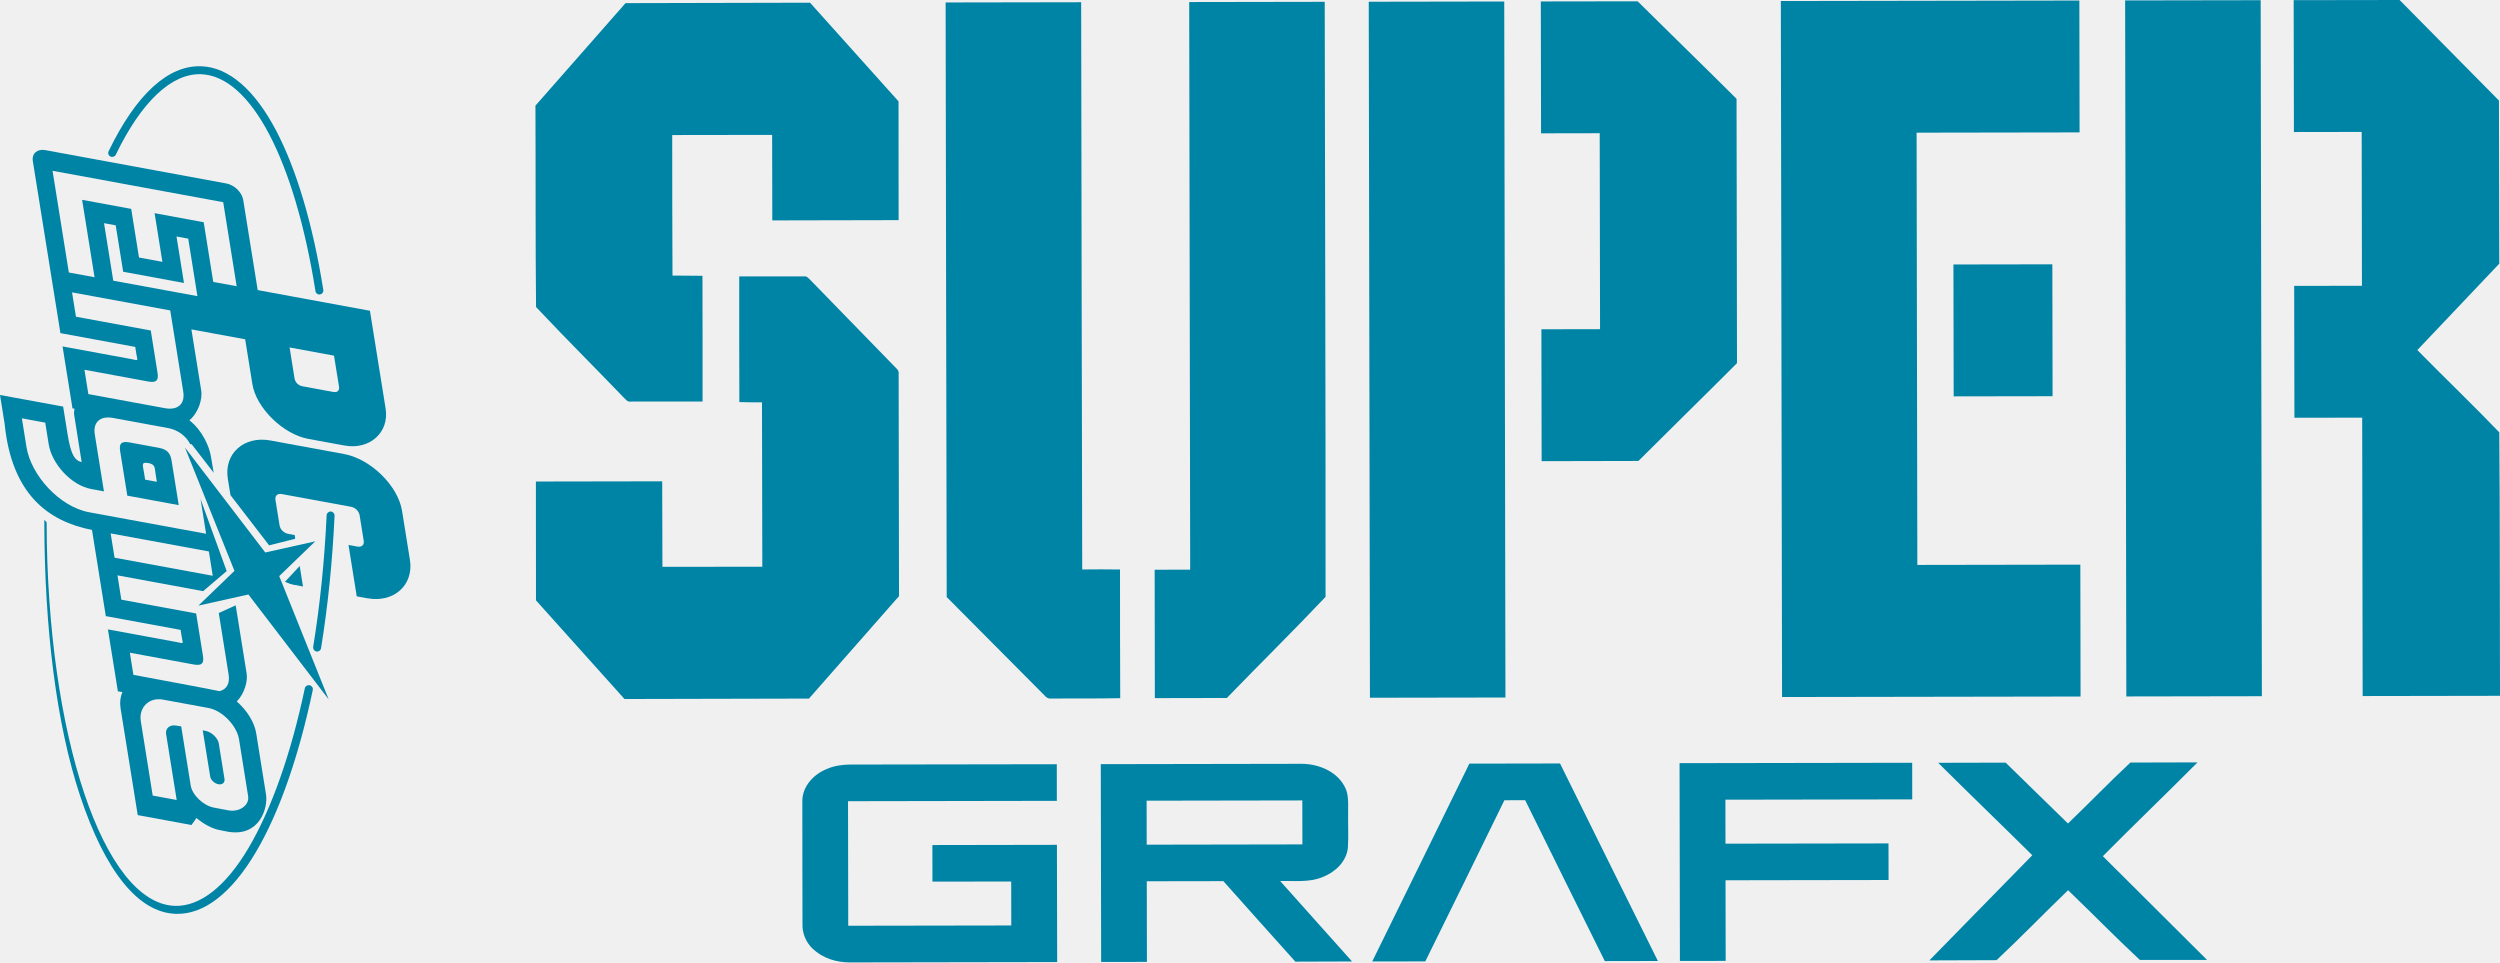
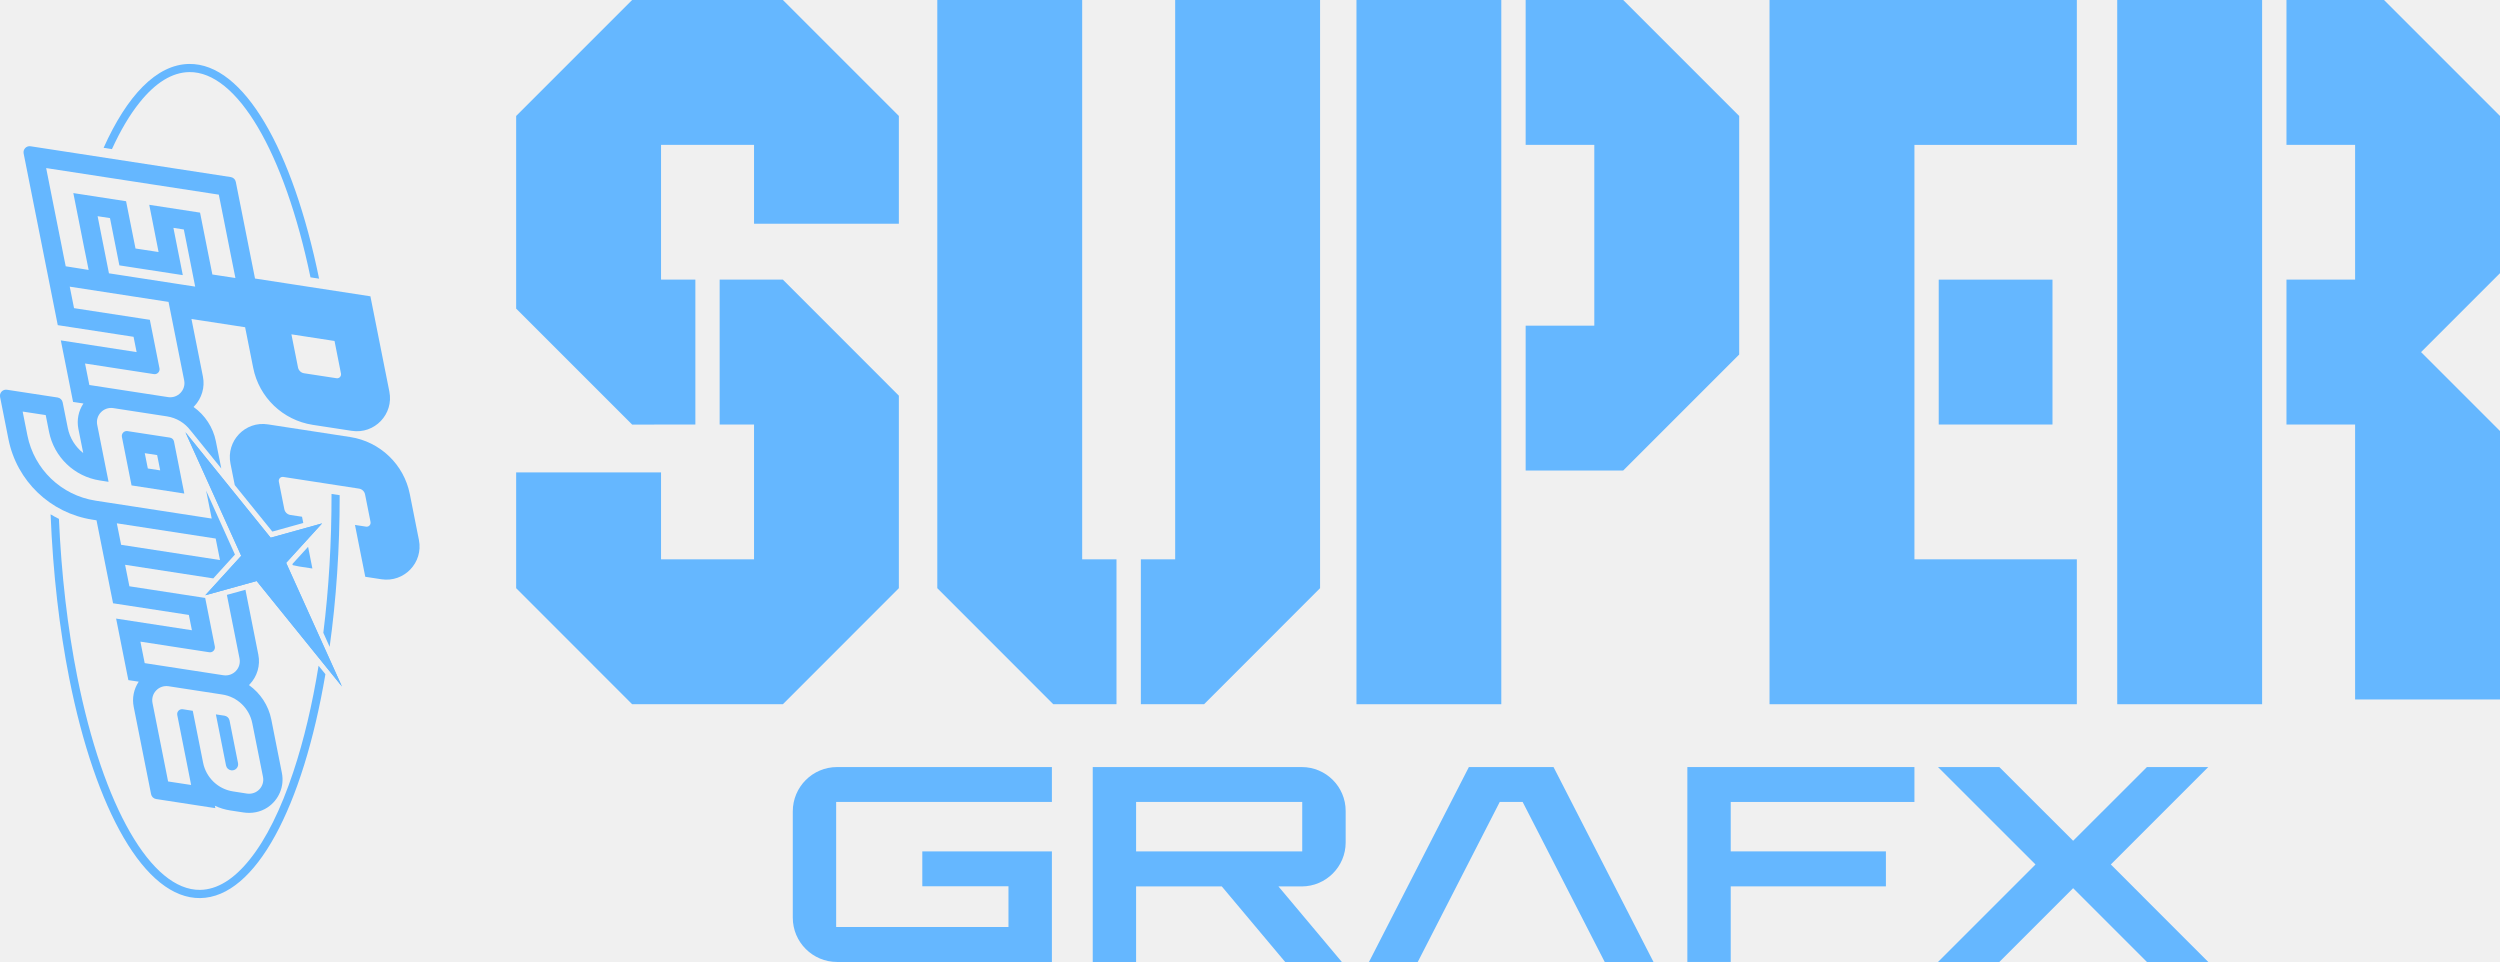
- <svg xmlns="http://www.w3.org/2000/svg" enable-background="new 0 0 138.008 53.128" viewBox="0 0 138.008 53.128">
-   <g fill="#0084a6">
-     <path d="m44.717.149 4.885 5.447c-.005 2.186.009 4.371.005 6.556-2.324.004-4.649.007-6.974.015-.004-1.575-.003-3.147-.009-4.72-1.839.001-3.678.008-5.515.008.001 2.587.001 5.17.015 7.757.551-.001 1.102.011 1.654.013 0 2.314.014 4.628.006 6.941-1.34-.009-2.68.007-4.022.002-.15.007-.24-.148-.344-.236-1.601-1.667-3.245-3.3-4.827-4.985-.036-3.703-.015-7.409-.033-11.116l4.973-5.658z" />
-     <path d="m52.261 32.959c-.027-10.942-.039-21.883-.059-32.823 2.494-.004 4.987-.009 7.482-.013.02 10.437.03 20.876.058 31.314.695-.005 1.391-.014 2.086.001-.002 2.369.004 4.736.012 7.103-1.271.028-2.543.012-3.814.019-.15.024-.266-.057-.358-.162z" />
-     <path d="m65.648.113c2.494-.004 4.988-.009 7.481-.013.012 10.949.054 21.901.046 32.849-1.786 1.889-3.643 3.713-5.449 5.582-1.326.006-2.648.006-3.975.008-.006-2.361-.012-4.724-.01-7.086.652-.007 1.307-.005 1.961-.004-.015-10.447-.036-20.892-.054-31.336z" />
-     <path d="m75.559.096c2.494-.004 4.986-.009 7.48-.013.022 12.809.044 25.613.066 38.422-2.494.004-4.986.009-7.48.013-.022-12.809-.044-25.614-.066-38.422z" />
-     <path d="m90.403.072c1.813 1.801 3.652 3.58 5.46 5.383l.025 14.59c-1.802 1.81-3.633 3.594-5.442 5.401-1.78.007-3.562.008-5.343.012-.004-2.427-.008-4.853-.013-7.281 1.08-.002 2.158-.004 3.238-.006-.006-3.605-.012-7.211-.019-10.817-1.08.002-2.158.004-3.238.006-.004-2.428-.008-4.854-.013-7.28z" />
-     <path d="m98.308.057c5.493-.009 10.987-.019 16.479-.028.004 2.427.008 4.852.013 7.28-2.999.005-5.997.01-8.998.015.014 7.952.027 15.908.041 23.861 3.001-.005 5.999-.01 8.998-.015.004 2.428.008 4.853.013 7.28-5.492.009-10.986.019-16.479.028-.023-12.808-.045-25.613-.067-38.421z" />
-     <path d="m117.314.024c2.496-.004 4.988-.009 7.483-.013.022 12.809.044 25.613.066 38.422-2.495.004-4.987.009-7.483.013-.022-12.809-.044-25.613-.066-38.422z" />
-     <path d="m133.445 19.324c1.496 1.525 3.047 3.003 4.524 4.544.041 4.848.021 9.696.039 14.543-2.528.004-5.056.009-7.582.013-.009-5.122-.018-10.246-.026-15.368-1.249.002-2.495.004-3.741.006-.004-2.427-.008-4.853-.013-7.28 1.246-.002 2.492-.004 3.741-.006-.005-2.831-.01-5.663-.015-8.493-1.249.002-2.495.004-3.741.006-.004-2.428-.008-4.854-.013-7.28l5.847-.009 5.486 5.551c.01 3.001.008 6.003.017 9.004z" />
-     <path d="m107.836 14.6 5.46-.009c.004 2.428.008 4.853.013 7.281-1.82.003-3.64.006-5.46.009-.004-2.427-.008-4.853-.013-7.281z" />
-     <path d="m44.657 38.564-10.183.024-4.886-5.446c.004-2.188-.01-4.372-.005-6.56 2.324-.002 4.649-.005 6.973-.012.007 1.574.005 3.147.012 4.721 1.837-.002 3.676-.01 5.514-.007l-.018-9.074c-.416.001-.834 0-1.249-.014-.003-2.313-.015-4.625-.007-6.939 1.205.008 2.41-.007 3.614.001.13-.016.208.111.296.182 1.593 1.643 3.191 3.277 4.785 4.917.087.081.121.18.105.301.007 4.084.012 8.168.021 12.25z" />
-     <path d="m58.359 53.108c-3.809.007-7.617.013-11.428.02-.749.008-1.523-.231-2.07-.757-.366-.35-.58-.848-.561-1.355-.002-2.264-.012-4.526-.008-6.789-.006-.816.628-1.492 1.355-1.779.524-.233 1.107-.253 1.67-.243 3.674-.003 7.349-.013 11.021-.017.001.672.002 1.348.003 2.021-3.843.007-7.684.013-11.527.02.004 2.291.008 4.584.012 6.875 3.001-.005 6-.01 9-.015-.001-.809-.003-1.617-.004-2.427-1.449.002-2.9.005-4.348.007-.001-.675-.002-1.348-.003-2.02 2.291-.004 4.583-.008 6.875-.012z" />
-     <path d="m60.767 42.184c3.675-.006 7.351-.013 11.026-.019.928-.011 1.947.373 2.416 1.218.27.455.203 1.001.212 1.508-.011.636.026 1.274-.013 1.91-.079.77-.715 1.356-1.406 1.62-.741.305-1.553.192-2.332.216l3.967 4.438-3.129.011c-1.327-1.48-2.654-2.957-3.974-4.444l-4.228.007.008 4.45-2.527.004zm2.53 2.017c.001.808.003 1.619.004 2.428 2.864-.005 5.729-.01 8.595-.015-.001-.809-.003-1.62-.004-2.428-2.865.005-5.73.01-8.595.015z" />
-     <path d="m88.591 53.056c-1.466-2.961-2.942-5.916-4.396-8.882l-1.148.002c-1.442 2.971-2.91 5.931-4.366 8.897l-2.93.004c1.787-3.643 3.584-7.277 5.362-10.922l5.006-.009c1.791 3.64 3.602 7.267 5.402 10.904z" />
-     <path d="m92.717 42.129c4.281-.007 8.56-.015 12.842-.022.001.675.002 1.348.003 2.021-3.438.006-6.877.012-10.314.018.001.808.003 1.619.004 2.428 3.001-.005 6-.01 9-.015.001.673.002 1.346.003 2.02-3 .005-5.999.01-9 .015.003 1.483.005 2.965.008 4.45-.842.001-1.684.003-2.527.004-.007-3.64-.013-7.278-.019-10.919z" />
-     <path d="m121.837 52.992-3.711-.001c-1.346-1.253-2.633-2.575-3.962-3.849-1.324 1.278-2.607 2.604-3.948 3.862l-3.709.013 5.682-5.805c-1.725-1.708-3.476-3.391-5.196-5.103l3.724-.009 3.441 3.36c1.16-1.109 2.271-2.272 3.446-3.364l3.706-.011c-1.727 1.739-3.502 3.437-5.225 5.18z" />
-     <path d="m5.973 8.444c0-.032.008-.066.023-.096 1.515-3.137 3.287-4.76 5.121-4.69 1.509.057 2.938 1.288 4.129 3.556 1.131 2.155 2.03 5.195 2.601 8.791.02.118-.063.232-.183.25-.119.02-.233-.062-.249-.182-1.158-7.284-3.578-11.873-6.315-11.976-1.621-.06-3.296 1.516-4.707 4.442-.054.109-.185.154-.295.102-.078-.038-.125-.116-.125-.197z" />
-     <path d="m17.288 35.75c0-.014 0-.024 0-.037.377-2.316.627-4.762.743-7.265.004-.122.107-.215.229-.211.121.007.214.112.209.231-.116 2.521-.367 4.983-.746 7.316-.019.12-.133.201-.254.183-.106-.019-.181-.113-.181-.217z" />
-     <path d="m2.447 28.856c0-.062 0-.122 0-.185 0-.12 0-.219 0-.219s0 .1 0 .22v.001c0 .061.128.122.128.182.02 11.762 3.157 21.037 7.086 21.152 1.376.04 2.802-1.067 4.06-3.201 1.257-2.127 2.339-5.173 3.106-8.808.024-.12.148-.196.267-.17.118.024.198.141.173.26-.774 3.683-1.857 6.776-3.136 8.942-1.348 2.282-2.875 3.464-4.419 3.417-2.09-.061-3.907-2.365-5.282-6.489-1.328-3.988-1.973-9.344-1.983-15.102z" />
-     <path d="m13.712 32.817 4.433 5.793-2.731-6.807 1.99-1.92-2.761.615-4.433-5.793 2.733 6.809-1.991 1.918z" />
-     <path d="m8.179 25.56c.409.081.351.235.417.65l.062.387-.647-.12-.061-.386c-.065-.416-.176-.598.229-.531zm.59-.839-1.62-.298c-.442-.08-.585.053-.517.479l.396 2.46 2.839.523-.396-2.461c-.067-.426-.261-.621-.702-.703zm2.579 15.626-.156-.03.409 2.54c.032.201.235.394.454.435s.371-.089.338-.291l-.104-.652-.168-1.04-.041-.263c-.05-.304-.398-.639-.732-.699zm-7.347-17.805.113.019c-.008.088-.041.204-.025.307l.418 2.638c-.527-.097-.659-.793-.828-1.853l-.193-1.209-3.486-.64.255 1.587c.392 3.906 2.414 5.39 4.823 5.863l.763 4.758 4.129.76.063.388c.067.424.145.362-.296.281l-3.779-.696.549 3.417.25.045c-.113.259-.153.56-.103.88l.949 5.909 2.969.547.273-.385c.393.332.873.591 1.277.665l.469.093c1.749.292 2.213-1.322 2.094-2.059l-.544-3.393c-.098-.6-.517-1.261-1.071-1.742.44-.446.61-1.132.547-1.531l-.606-3.775-.934.424.544 3.404c.08.491-.117.819-.504.911-.103-.037-4.753-.902-4.753-.902l-.195-1.221 3.521.649c.44.081.582-.051.514-.476l-.376-2.34-4.13-.761-.213-1.342 4.728.872 1.301-1.108-1.444-3.978.302 1.887.004.03-6.456-1.187c-1.64-.303-3.21-2.048-3.458-3.6l-.254-1.585 1.289.238.194 1.207c.173 1.062 1.235 2.254 2.347 2.457l.7.132-.505-3.145c-.109-.675.301-1.042 1.013-.909l3.035.558c.538.099.987.435 1.219.885l.081.007 1.216 1.575-.158-.922c-.077-.488-.447-1.398-1.183-1.974.519-.437.724-1.201.654-1.632l-.544-3.387 2.969.547.396 2.471c.211 1.317 1.694 2.769 3.085 3.026l1.999.367c1.392.257 2.484-.722 2.273-2.037l-.866-5.402-6.196-1.141-.799-4.972c-.067-.422-.482-.829-.927-.913l-10.004-1.843c-.444-.08-.751.194-.683.614l1.522 9.49 4.131.761.061.388c.068.426.145.362-.296.28l-3.778-.695zm2.251-7.048-.509-3.174.644.119.413 2.562 3.356.619-.412-2.564.647.118.507 3.174zm-1.033-.19-1.419-.262-.899-5.614 9.421 1.733.742 4.638-1.292-.236-.527-3.295-2.711-.5.431 2.686-1.292-.238-.43-2.685-2.71-.5zm-.342 6.451-.215-1.343 3.521.648c.44.082.582-.053.514-.476l-.374-2.34-4.13-.76-.216-1.344 5.42.997.006.032.713 4.454c.11.674-.298 1.041-1.011.91zm6.658 8.718.209 1.311-5.42-.997-.215-1.341 5.42.996zm-2.538 8.148 2.508.461c.792.147 1.571.998 1.689 1.724l.503 3.14c.085.527-.506.897-1.085.789l-.806-.153c-.579-.107-1.195-.696-1.279-1.223l-.524-3.261-.293-.045c-.332-.062-.592.16-.541.465l.585 3.644-1.325-.244-.656-4.109c-.118-.727.429-1.334 1.224-1.188zm6.989-19.441 2.452.453.276 1.708c.035.225-.091.34-.329.293l-1.679-.308c-.236-.044-.409-.214-.446-.436z" />
-     <path d="m14.858 30.106 1.437-.364-.025-.205-.355-.065c-.245-.044-.447-.243-.483-.474l-.226-1.404c-.036-.232.11-.365.356-.32l3.809.701c.243.043.444.241.482.474l.225 1.404c.038.231-.111.363-.355.319l-.485-.09.455 2.839.581.105c1.464.27 2.576-.728 2.356-2.113l-.436-2.716c-.223-1.383-1.733-2.864-3.197-3.133l-4.065-.748c-1.467-.271-2.576.727-2.356 2.112l.148.907z" />
-     <path d="m15.729 32.118c.199.073.276.124.481.162l.516.096-.181-1.131z" />
+ <svg xmlns="http://www.w3.org/2000/svg" version="1.1" id="Layer_1" x="0px" y="0px" viewBox="0 0 3839 1477.2" style="enable-background:new 0 0 3839 1477.2;" xml:space="preserve">
+   <style type="text/css">
+ 	.st0{fill:#C497FF;}
+ 	.st1{fill:#65B7FF;}
+ 	.st2{fill:#FFFFFF;}
+ 	.st3{fill:#636363;}
+ </style>
+   <g>
+     <g>
+       <g>
+         <polygon class="st1" points="525.1,1054.2 439.4,864.3 494.6,803.7 415.6,825.7 284.7,663.7 370.4,853.5 315.2,914.1      394.1,892.2    " />
+         <g>
+           <polygon class="st1" points="525.1,1054.2 439.4,864.3 494.6,803.7 415.6,825.7 284.7,663.7 370.4,853.5 315.2,914.1       394.1,892.2     " />
+         </g>
+         <g>
+           <path class="st1" d="M448.9,866.2l0.8,1.7c3.2,0.8,6.4,1.4,9.7,2l20.3,3.1l-6.6-33.3L448.9,866.2z" />
+           <path class="st1" d="M353.9,711.8l6.6,33.1l57.7,71.4l47.5-13.2l-1.9-9.6l-17.8-2.7c-4.7-0.7-8.5-4.3-9.4-9l-8.4-42.2      c-0.8-4.2,2.7-7.9,6.9-7.2l116.1,17.9c4.7,0.7,8.5,4.3,9.4,9l8.4,42.2c0.8,4.2-2.7,7.9-6.9,7.2l-17-2.6l15.8,79.6l24.7,3.8      c35,5.4,64.6-25.6,57.7-60.3l-14-70.5c-9-45.5-45.6-80.5-91.5-87.6l-126.2-19.4C376.6,646.1,347,677.1,353.9,711.8z" />
+         </g>
+         <path class="st1" d="M214.3,157.5c24.5-30.7,50.2-46.4,76.3-46.8c73.3-1,145.9,122.3,186.2,315.2l13.2,2     C449.5,230.3,374.5,97,290.4,98.2c-49.9,0.7-95.3,48.5-131.3,128.8l12.8,2C185,200.4,199.1,176.4,214.3,157.5z" />
+         <path class="st1" d="M521.6,760.4l-12.5-1.9c0.1,74.1-4.2,145.9-12.6,213.2l9.7,21.6C516.2,921.4,521.7,842.9,521.6,760.4z" />
+         <path class="st1" d="M499.7,1035.3l-10.5-13c-9.6,59.5-22.6,114.5-38.8,163.1c-19.2,57.7-41.6,102.9-66.8,134.3     c-24.5,30.7-50.2,46.4-76.3,46.8c-74.8,1-148.8-127.4-188.6-327c-14.9-74.8-24.5-157.8-28.2-242.7c-4.4-2.2-8.7-4.5-12.8-7     c3.6,90.7,13.6,176.1,28.7,252.2c40.1,201.6,115.9,338.2,201.1,337.1C392.9,1377.9,465.1,1238.7,499.7,1035.3z" />
+         <g>
+           <path class="st1" d="M365.5,1171.8l-13-65.4c-0.8-3.9-3.9-6.8-7.8-7.4l-13.2-2l15.6,78.5c0.8,3.9,3.9,6.8,7.8,7.4l0,0      C361.3,1183.9,366.8,1178.2,365.5,1171.8z" />
+           <path class="st1" d="M261,672l-65.3-10c-5.1-0.8-9.5,3.8-8.5,8.9l14.8,74.5l81,12.5L267.2,678C266.6,674.9,264.1,672.5,261,672z       M241.3,698.8l4.7,23.5l-19-2.9l-4.7-23.5L241.3,698.8z" />
+           <path class="st1" d="M410.8,1239.9c17.7-11.7,26.1-32.7,22.1-52.8l-16.3-82.3c-4.3-21.7-16.9-40.4-34.3-52.8      c0.4-0.4,0.8-0.8,1.2-1.2c11.5-12.1,16.5-29.1,13.2-45.5l-19.8-99.7l-28.5,7.9l19.4,97.6c3,14.8-9.7,28.1-24.7,25.8l-120.9-18.6      l-6.6-33l105.8,16.3c5.1,0.8,9.5-3.8,8.5-8.9l-14.8-74.5l-116.4-17.9l-6.6-33l135.4,20.9l33.3-36.6l-44.3-98.2l2,9.9l6.6,33l0,0      l-178.4-27.5c-52.5-8.1-94.2-48.1-104.6-100.1L34.8,632l35.4,5.4l5.1,25.7c7.7,38.8,38.9,68.7,78,74.7l13.4,2.1l-17.4-87.4      c-3-14.8,9.7-28.1,24.7-25.8l82.5,12.7c14.7,2.3,27.5,10.2,36,21.6l0.1,0l47.2,58.4l-8.3-41.7c-4.3-21.7-16.9-40.4-34.3-52.8      c0.4-0.4,0.8-0.8,1.2-1.2c11.5-12.1,16.5-29.1,13.2-45.5l-17.6-88.4l16,2.5l66.4,10.2l12.4,62.3c9,45.5,45.6,80.5,91.5,87.6      l59.9,9.2c35,5.4,64.6-25.6,57.7-60.3L568.8,455l-177.2-27.3l-29.5-148.4c-0.8-3.9-3.9-6.8-7.8-7.4L46.9,224.6      c-6.4-1-11.9,4.7-10.6,11.1l39.6,199.2l0,0l12.8,64.4l116.4,17.9l4.7,23.5L93.4,522.7l18.8,94.5l15.9,2.4      c-7.5,11.2-10.4,25.1-7.8,38.6l7.5,37.5c-12-9.4-20.6-22.9-23.7-38.4l-7.9-39.5c-0.8-3.9-3.9-6.8-7.8-7.4l-77.7-11.9      c-6.4-1-11.9,4.7-10.6,11.1l12.9,64.9c12.8,64.2,64.3,113.5,129,123.5l6.2,1l12.7,63.7l0,0l12.7,63.7l116.4,17.9l4.7,23.5      l-116.4-17.9l18.8,94.5l15.9,2.4c-7.5,11.2-10.4,25.1-7.7,38.6l26.7,134.2c0.8,3.9,3.9,6.8,7.8,7.4l90.9,14l-0.7-3.7      c7.3,3.5,15.2,5.9,23.5,7.2l20.3,3.1C386.7,1249.6,400,1247.1,410.8,1239.9z M513.7,523.6l9.9,50c0.8,4.2-2.7,7.9-6.9,7.2      l-49.7-7.6c-4.7-0.7-8.5-4.3-9.4-9l-10.1-50.8L513.7,523.6z M100.9,408.9L98,394.6l-3.3-16.8L76,284l-5.1-25.9L336,298.9      l2.2,10.9l16,80.6l7.3,36.5l-35.4-5.4L324,411l-16.8-84.5l-78-12L237,354l1.4,7.1l5.1,25.9l-35.4-5.4l-2.8-13.9l-3.8-19.1      l-7.9-39.6l-81-12.5l17.2,86.8l1,4.8l5.3,26.4L100.9,408.9z M149.9,332l19,2.9l14.4,72.6l97.4,15l-14.4-72.6l16,2.5l12,60.3      l5.4,27.4l-25.4-3.9l-107-16.5L149.9,332z M137.2,591.2l-6.6-33l105.8,16.3c5.1,0.8,9.5-3.8,8.5-8.9l-14.8-74.5l-116.4-17.9      l-6.6-33l151.7,23.4l24,120.4c3,14.8-9.7,28.1-24.7,25.8L137.2,591.2z M186,836.6l-6.6-33L331.2,827l6.6,33L186,836.6z       M379.2,1218.6l-21.3-3.3c-23.1-3.5-41.4-21.2-46-44l-15.9-79.8l-15.3-2.4c-5.1-0.8-9.5,3.8-8.5,8.9l14.8,74.5l2.9,14.7      l3.6,18.2l-35.4-5.4l-1.2-6.2l-22.7-114.2c-3-14.8,9.7-28.1,24.7-25.8l82.5,12.7c23.1,3.5,41.4,21.2,46,44l16.4,82.2      C406.9,1207.7,394.2,1220.9,379.2,1218.6z" />
+         </g>
+       </g>
+     </g>
+     <g>
+       <g>
+         <g>
+           <g>
+             <polygon class="st1" points="1202.2,0 970.7,0 792.6,178.1 792.6,473.9 970.7,652 1067.8,651.9 1067.8,429.4 1015.1,429.4        1015.1,222.5 1157.9,222.5 1157.9,343.6 1380.3,343.6 1380.3,178.1      " />
+             <polygon class="st1" points="1105.1,429.4 1105.1,651.9 1157.9,651.9 1157.9,858.9 1015.1,858.9 1015.1,725.4 792.6,725.4        792.6,903.2 970.7,1081.4 1202.2,1081.4 1380.3,903.2 1380.3,607.6 1202.2,429.4      " />
+           </g>
+           <g>
+             <polygon class="st1" points="1714.5,858.9 1661.8,858.9 1661.8,0 1439.3,0 1439.3,903.2 1617.4,1081.4 1714.5,1081.4      " />
+             <polygon class="st1" points="1804.6,0 1804.6,858.9 1751.9,858.9 1751.9,1081.4 1849,1081.4 2027.1,903.2 2027.1,0      " />
+           </g>
+           <g>
+             <polygon class="st1" points="3473.7,429.4 3473.7,222.5 3473.7,0 3473.7,0 3251.2,0 3251.2,1081.4 3473.7,1081.4        3473.7,1039.1 3473.7,651.9      " />
+             <polygon class="st1" points="3660.9,0 3619.1,0 3588.6,0 3511.1,0 3511.1,222.5 3616.5,222.5 3616.5,319.6 3616.5,398.1        3616.5,429.4 3511.1,429.4 3511.1,651.9 3616.5,651.9 3616.5,687.2 3616.5,763.2 3616.5,1074.1 3839,1074.1 3839,760.8        3839,687.2 3839,661.9 3717.8,540.7 3839,419.5 3839,398.1 3839,320.6 3839,226.6 3839,196.5 3839,178.1      " />
+           </g>
+           <g>
+             <rect x="2977.1" y="429.4" class="st1" width="174.7" height="222.5" />
+             <polygon class="st1" points="3189.2,0 2939.8,0 2939.8,0 2717.3,0 2717.3,1081.4 2892.8,1081.4 2892.8,1081.4 3189.2,1081.4        3189.2,858.9 2939.8,858.9 2939.8,774.6 2939.8,651.9 2939.8,429.4 2939.8,387.6 2939.8,222.5 3189.2,222.5      " />
+           </g>
+           <g>
+             <polygon class="st1" points="2492.6,0 2342.8,0 2342.8,222.5 2448.2,222.5 2448.2,500.1 2342.8,500.1 2342.8,722.5        2492.6,722.5 2670.7,544.4 2670.7,178.1      " />
+             <polygon class="st1" points="2305.4,722.5 2305.4,500.1 2305.4,222.5 2305.4,0 2083,0 2083,1081.4 2305.4,1081.4      " />
+           </g>
+         </g>
+         <g>
+           <path class="st1" d="M2066.4,1293.7v-48.4c0-37.2-30.2-67.4-67.4-67.4h-321v299.4h66.6v-116.1h131.6l97.4,116.1h87l-97.4-116.1      h35.8C2036.2,1361.1,2066.4,1330.9,2066.4,1293.7z M1744.6,1307.4v-75.9h255.1v75.9H1744.6z" />
+           <path class="st1" d="M1615.3,1231.5v-53.6h-329.9c-37.6,0-68,30.5-68,68v163.3c0,37.6,30.5,68,68,68h329.9v-169.8h-199v53.6      h132.3v62.5H1284v-192.1H1615.3z" />
+           <polygon class="st1" points="2939.8,1231.5 2939.8,1177.9 2657.7,1177.9 2591.1,1177.9 2591.1,1231.5 2591.1,1477.2       2657.7,1477.2 2657.7,1361.1 2896,1361.1 2896,1307.4 2657.7,1307.4 2657.7,1231.5     " />
+           <polygon class="st1" points="3391,1177.9 3296.8,1177.9 3183.5,1291.1 3070.2,1177.9 2976,1177.9 3125.7,1327.5 2976,1477.2       3070.2,1477.2 3183.5,1363.9 3296.8,1477.2 3391,1477.2 3241.4,1327.5     " />
+           <polygon class="st1" points="2464.2,1477.2 2539.1,1477.2 2385.6,1177.9 2255.6,1177.9 2102.2,1477.2 2177.1,1477.2       2303,1231.5 2338.2,1231.5     " />
+         </g>
+       </g>
+     </g>
  </g>
</svg>
